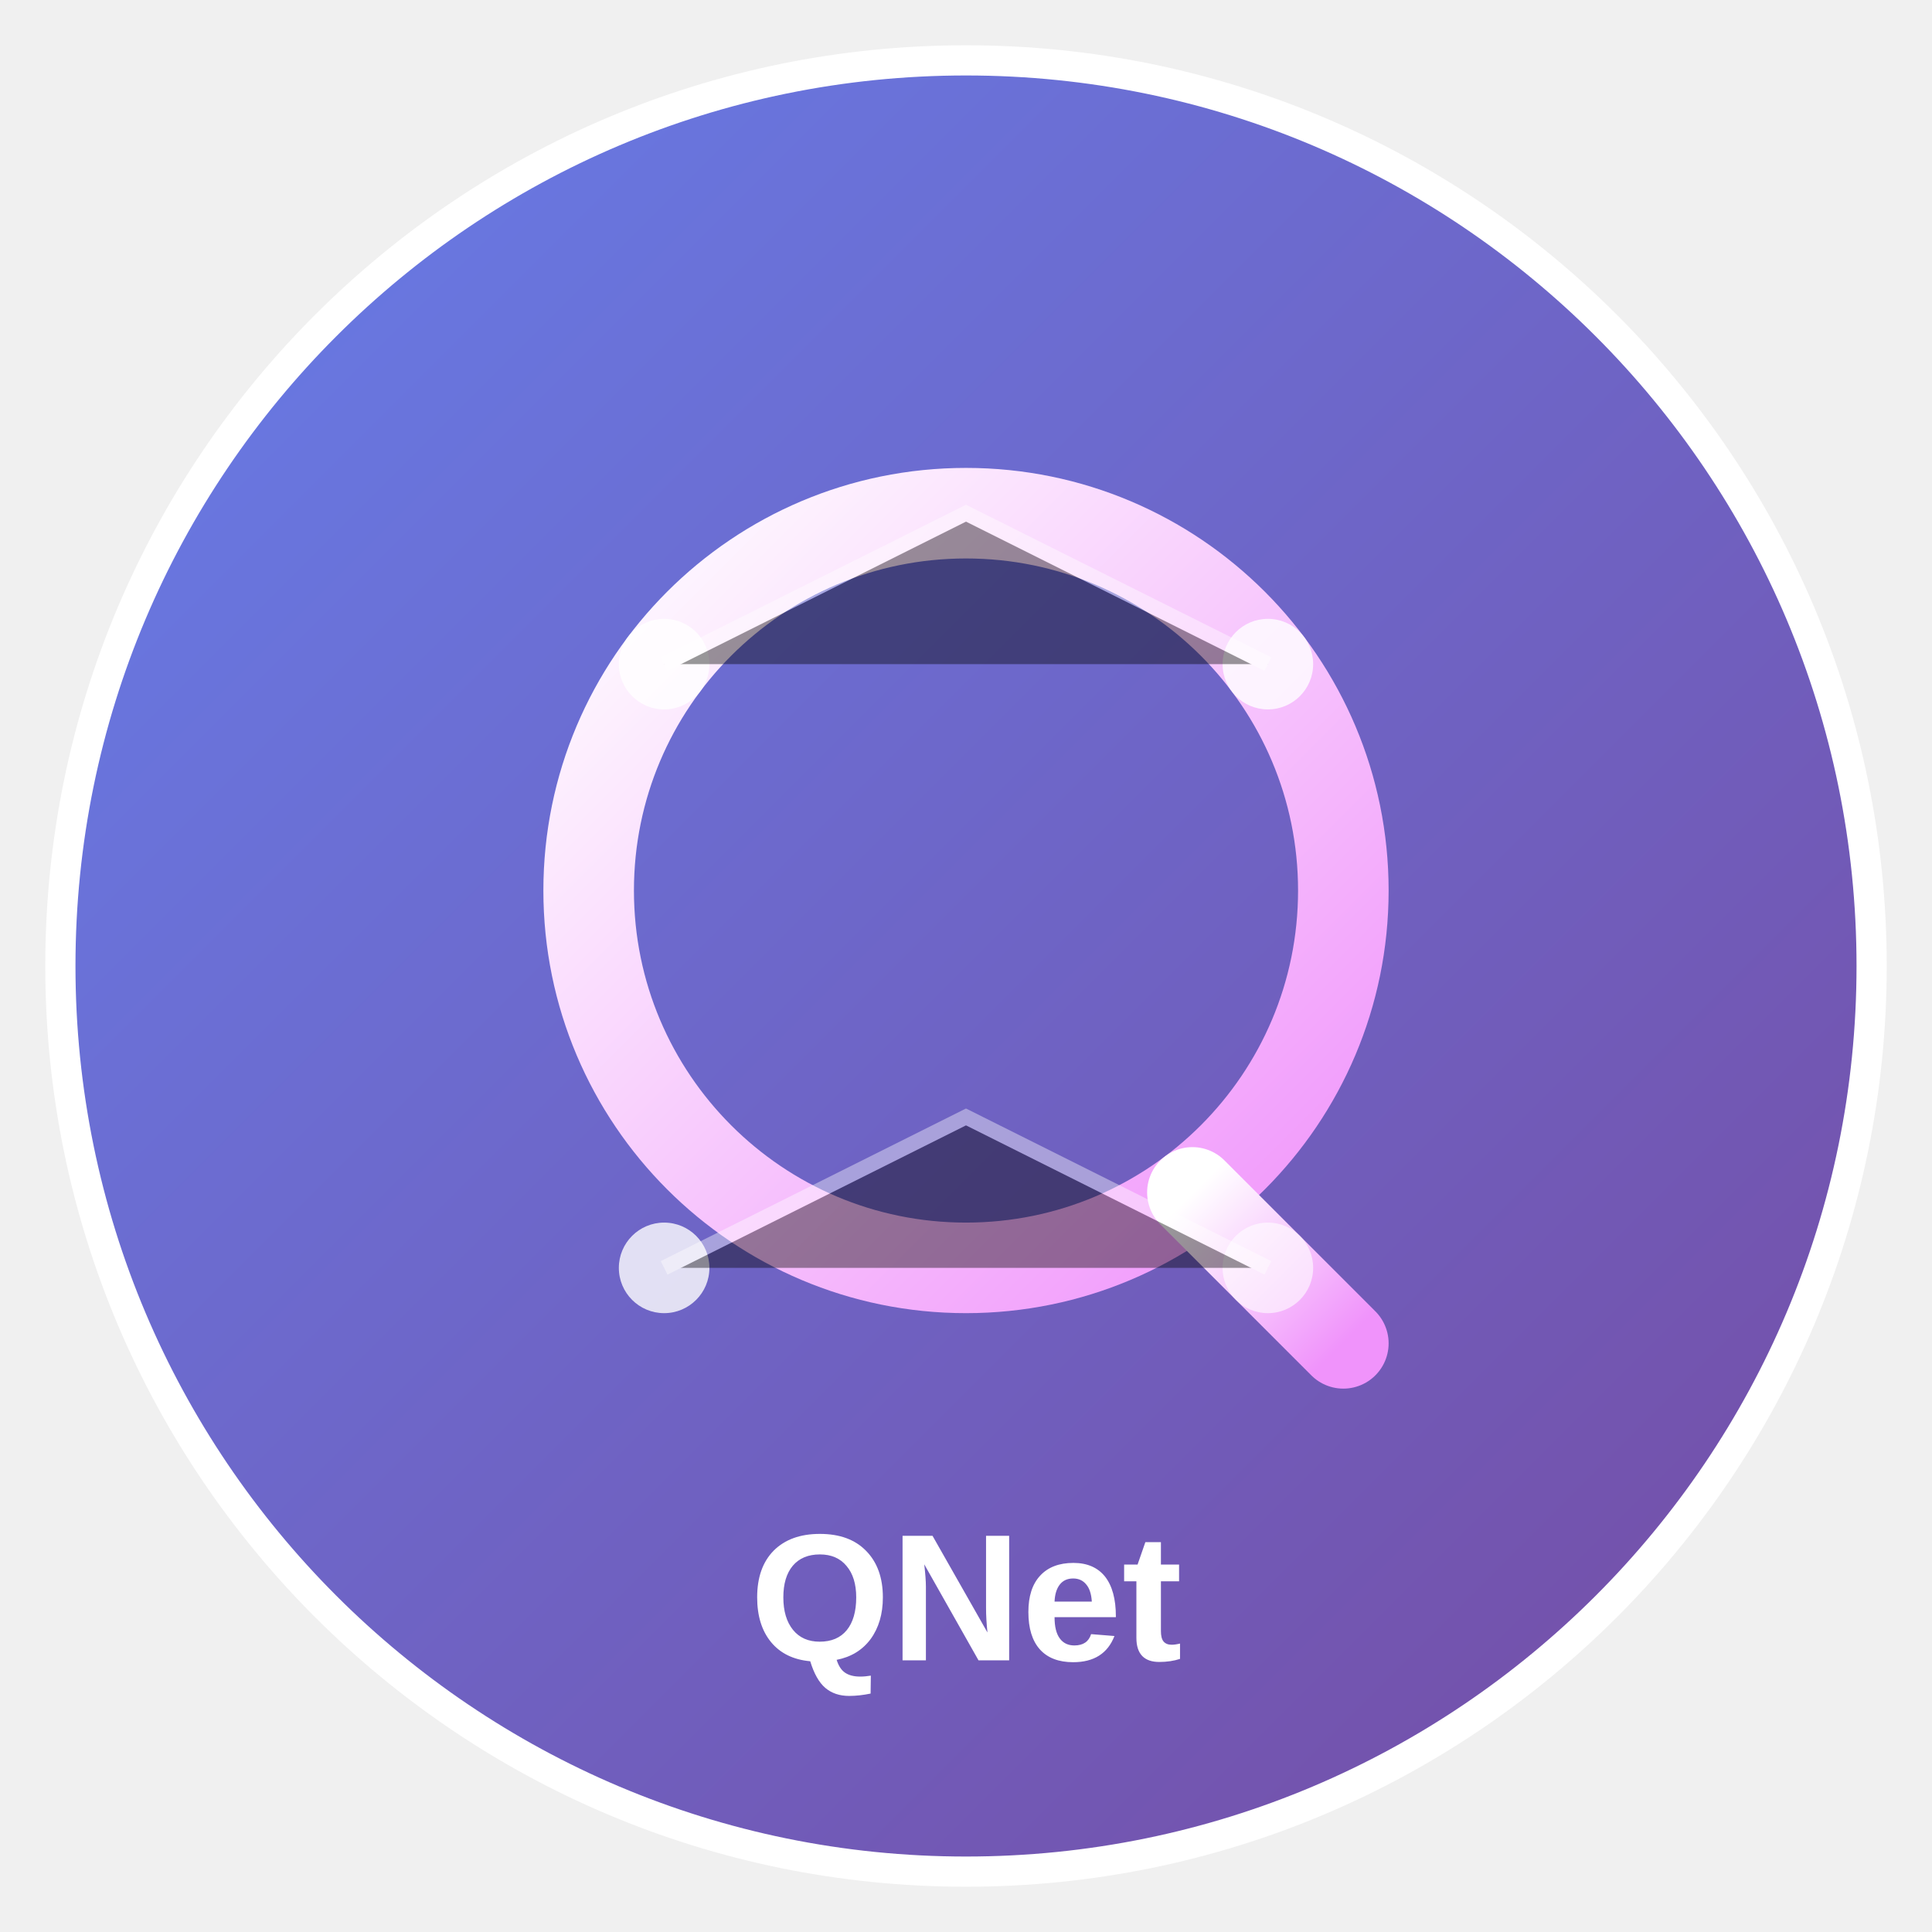
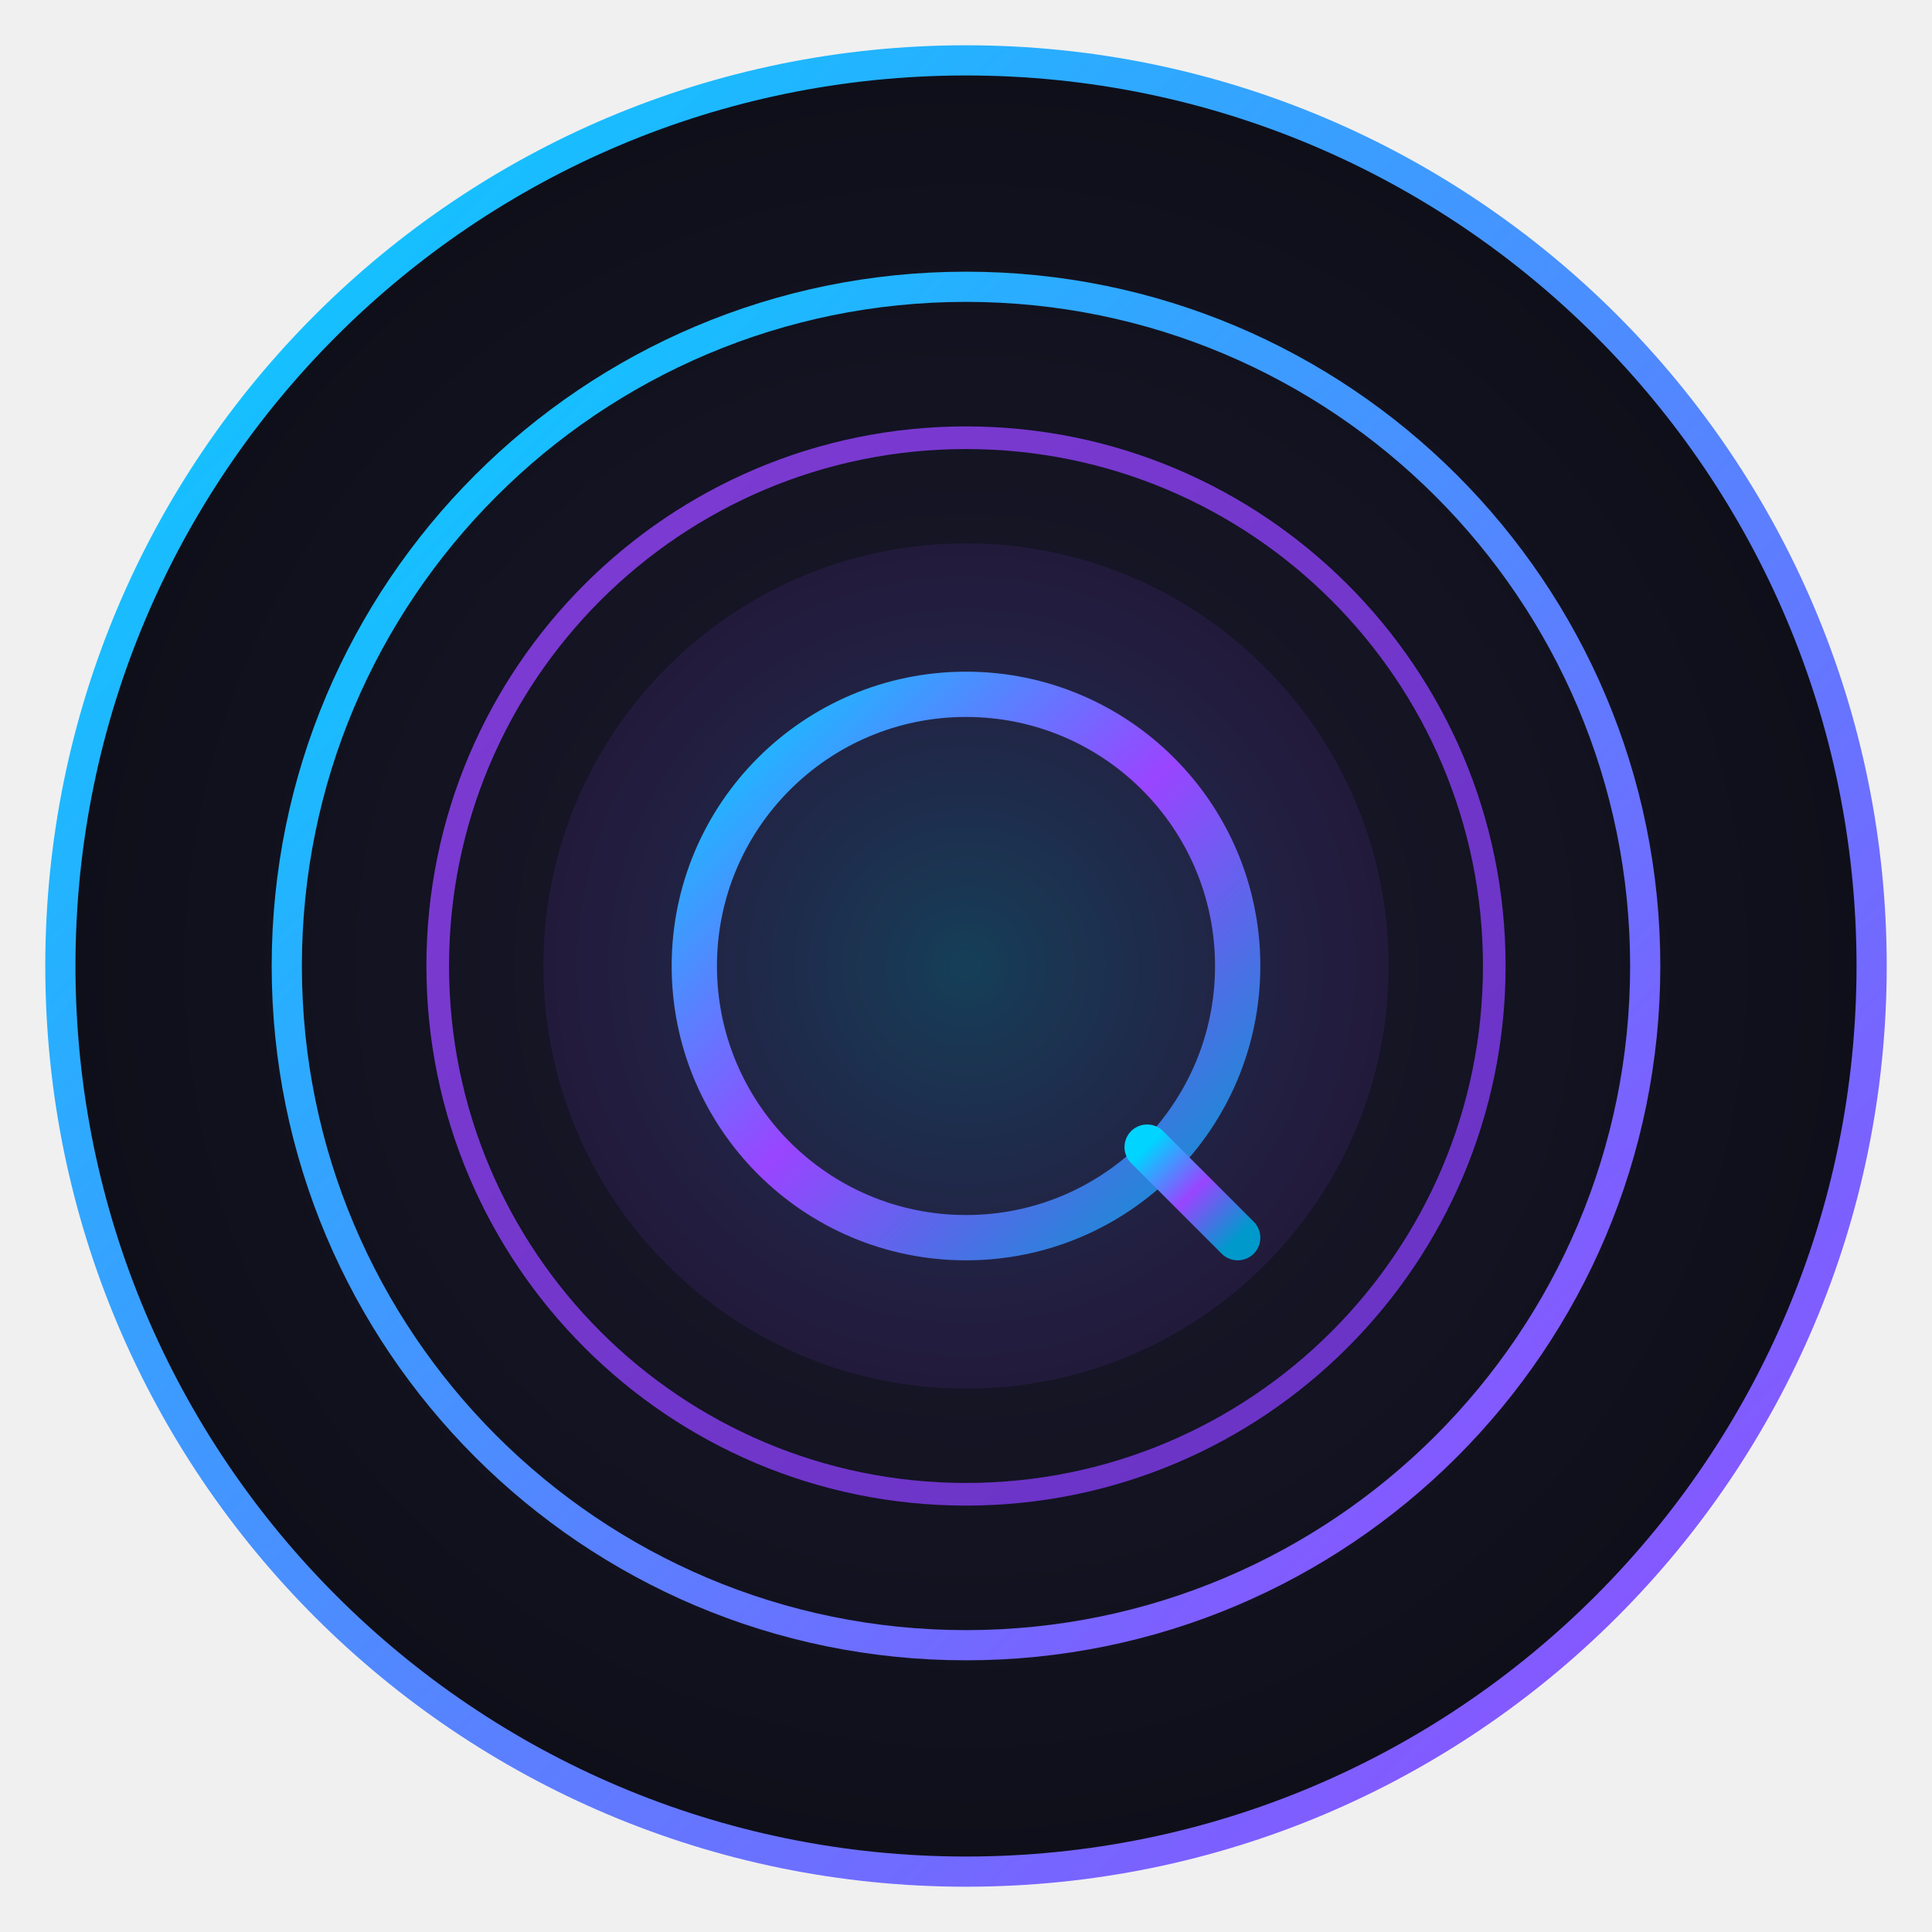
<svg xmlns="http://www.w3.org/2000/svg" viewBox="0 0 128 128" width="128" height="128">
  <defs>
-     <linearGradient id="bgGradient" x1="0%" y1="0%" x2="100%" y2="100%">
-       <stop offset="0%" style="stop-color:#667eea;stop-opacity:1" />
-       <stop offset="100%" style="stop-color:#764ba2;stop-opacity:1" />
+     <radialGradient id="bgGradient" cx="50%" cy="50%" r="50%">
+       <stop offset="0%" style="stop-color:#1a1a2e;stop-opacity:1" />
+       <stop offset="100%" style="stop-color:#0f0f1a;stop-opacity:1" />
+     </radialGradient>
+     <linearGradient id="outerRing" x1="0%" y1="0%" x2="100%" y2="100%">
+       <stop offset="0%" style="stop-color:#00d4ff;stop-opacity:1" />
+       <stop offset="100%" style="stop-color:#9945ff;stop-opacity:1" />
+     </linearGradient>
+     <linearGradient id="innerRing" x1="0%" y1="0%" x2="100%" y2="100%">
+       <stop offset="0%" style="stop-color:#9945ff;stop-opacity:0.8" />
+       <stop offset="100%" style="stop-color:#7c3aed;stop-opacity:0.8" />
    </linearGradient>
    <linearGradient id="qGradient" x1="0%" y1="0%" x2="100%" y2="100%">
-       <stop offset="0%" style="stop-color:#ffffff;stop-opacity:1" />
-       <stop offset="100%" style="stop-color:#f093fb;stop-opacity:1" />
+       <stop offset="0%" style="stop-color:#00d4ff;stop-opacity:1" />
+       <stop offset="50%" style="stop-color:#9945ff;stop-opacity:1" />
+       <stop offset="100%" style="stop-color:#0099cc;stop-opacity:1" />
    </linearGradient>
+     <radialGradient id="centralCore" cx="50%" cy="50%" r="50%">
+       <stop offset="0%" style="stop-color:rgba(0,212,255,0.2);stop-opacity:1" />
+       <stop offset="100%" style="stop-color:rgba(153,69,255,0.1);stop-opacity:1" />
+     </radialGradient>
  </defs>
-   <circle cx="64" cy="64" r="60" fill="url(#bgGradient)" stroke="#ffffff" stroke-width="2" />
-   <g transform="translate(64,64)">
-     <circle cx="0" cy="-5" r="25" fill="none" stroke="url(#qGradient)" stroke-width="6" />
-     <path d="M 15 15 L 25 25" stroke="url(#qGradient)" stroke-width="6" stroke-linecap="round" />
-     <circle cx="-20" cy="-20" r="3" fill="#ffffff" opacity="0.8" />
-     <circle cx="20" cy="-20" r="3" fill="#ffffff" opacity="0.8" />
-     <circle cx="-20" cy="20" r="3" fill="#ffffff" opacity="0.8" />
-     <circle cx="20" cy="20" r="3" fill="#ffffff" opacity="0.6" />
-     <path d="M -20 -20 L 0 -30 L 20 -20" stroke="#ffffff" stroke-width="1" opacity="0.4" />
-     <path d="M -20 20 L 0 10 L 20 20" stroke="#ffffff" stroke-width="1" opacity="0.4" />
+   <circle cx="64" cy="64" r="60" fill="url(#bgGradient)" stroke="url(#outerRing)" stroke-width="2" />
+   <circle cx="64" cy="64" r="45" fill="none" stroke="url(#outerRing)" stroke-width="2" />
+   <circle cx="64" cy="64" r="35" fill="none" stroke="url(#innerRing)" stroke-width="1.5" />
+   <circle cx="64" cy="64" r="28" fill="url(#centralCore)" />
+   <g transform="translate(64, 64)">
+     <circle cx="0" cy="0" r="18" fill="none" stroke="url(#qGradient)" stroke-width="3" />
+     <path d="M12 12 L18 18" stroke="url(#qGradient)" stroke-width="3" stroke-linecap="round" />
  </g>
-   <text x="64" y="110" text-anchor="middle" font-family="Arial, sans-serif" font-size="12" font-weight="bold" fill="#ffffff">QNet</text>
</svg>
